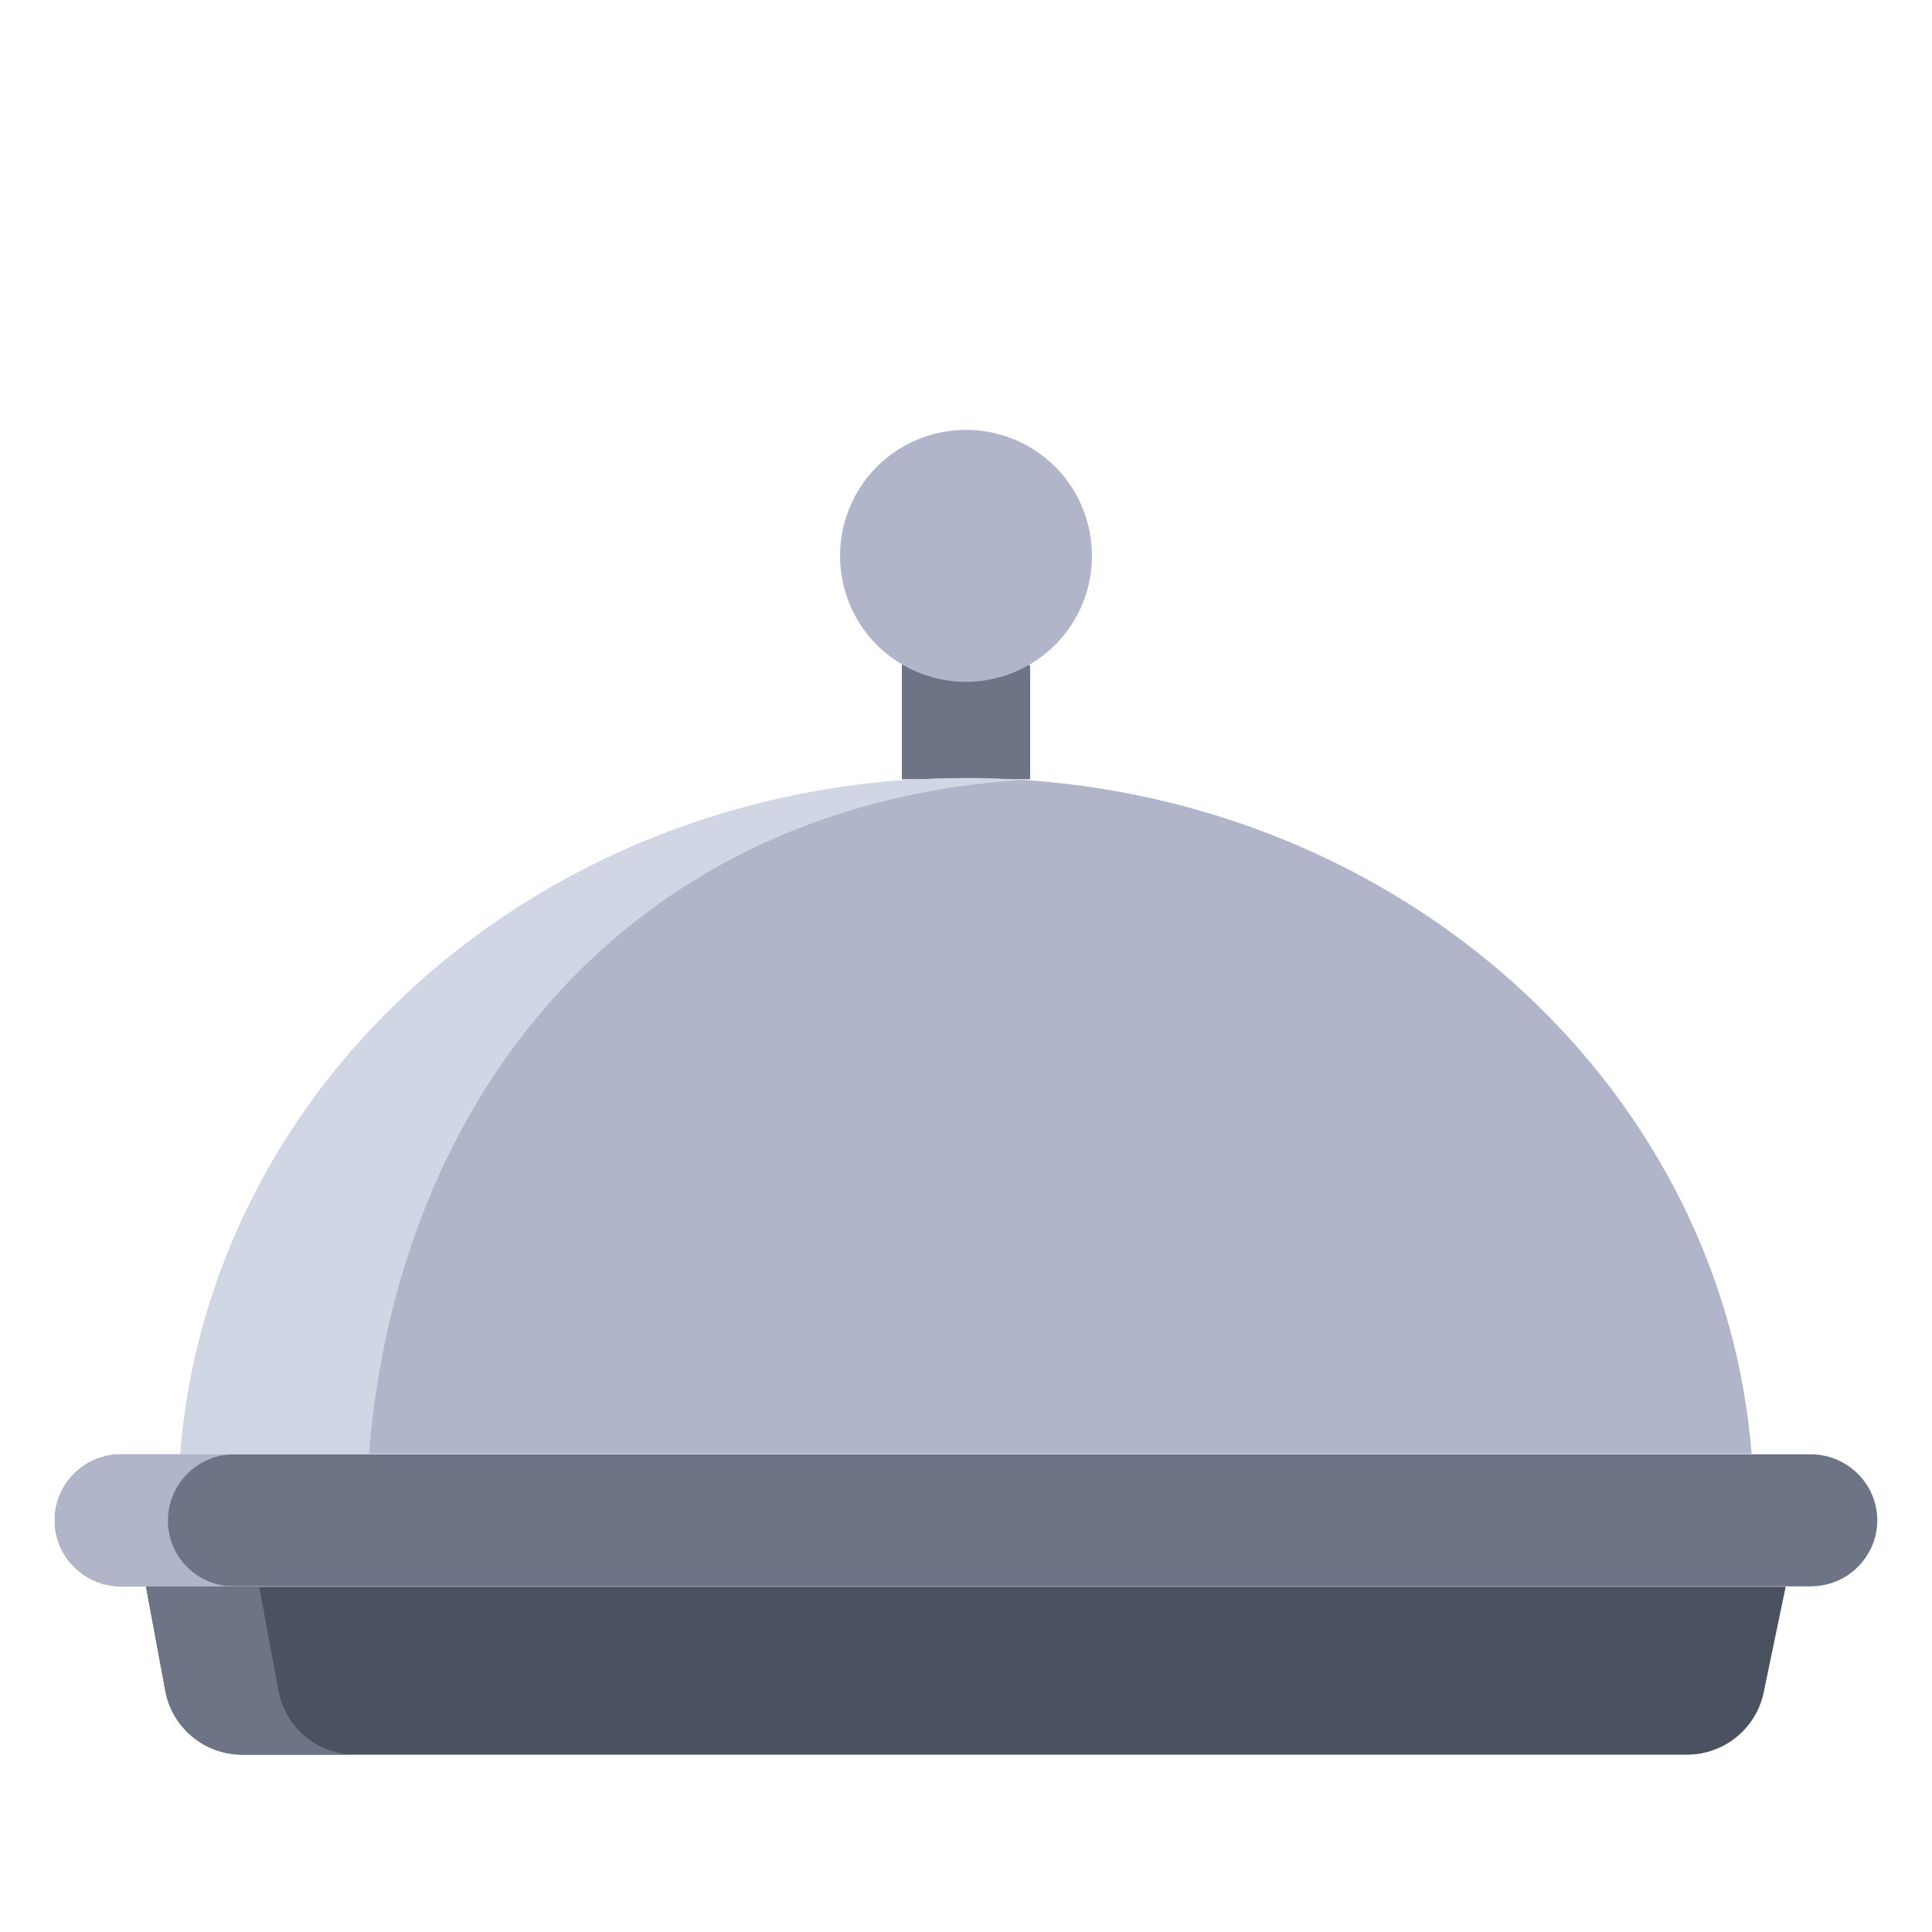
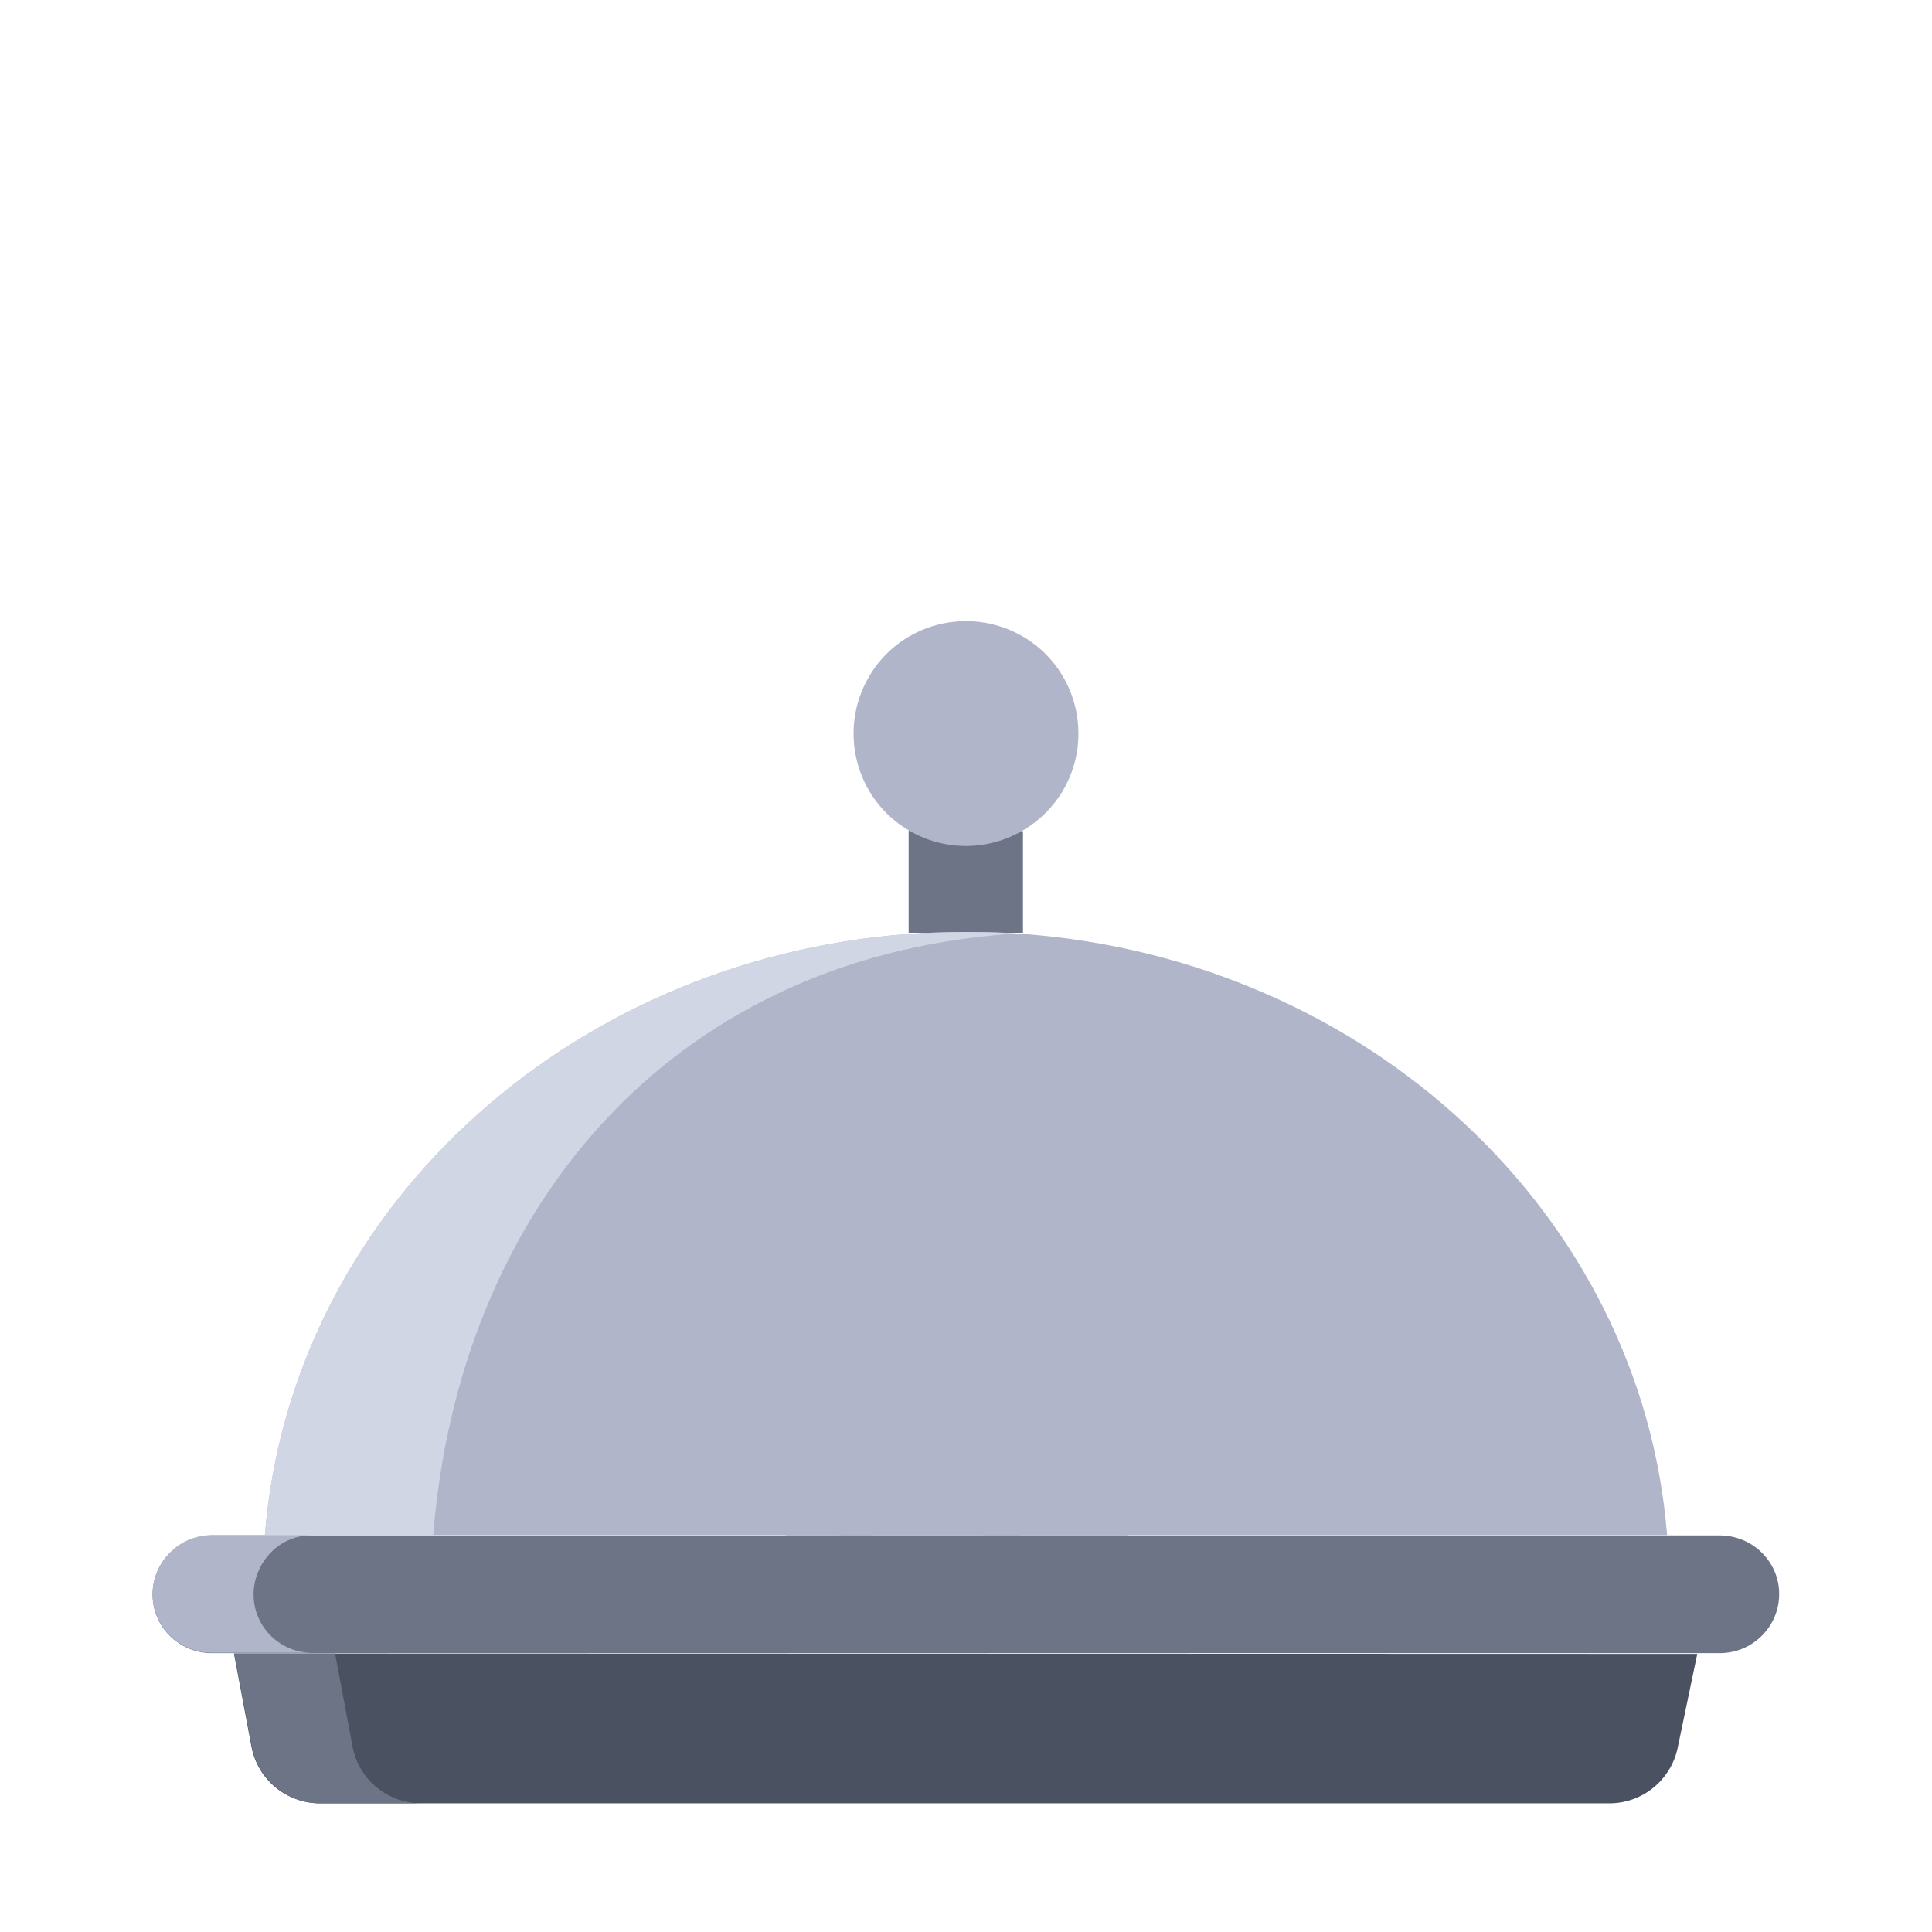
<svg xmlns="http://www.w3.org/2000/svg" version="1.1" id="other_svg" x="0px" y="0px" viewBox="0 0 512 512" style="enable-background:new 0 0 512 512;" xml:space="preserve">
  <style type="text/css">
	.st0{fill:#B2D5FF;}
- 	.st1{fill:#4A5160;}
- 	.st2{fill:#6D7486;}
- 	.st3{fill:#B0B5CA;}
- 	.st4{fill:#D1D6E5;}
+ 	.st1{fill:#FFC200;}
+ 	.st2{fill:#4A5160;}
+ 	.st3{fill:#6D7486;}
+ 	.st4{fill:#B0B5CA;}
+ 	.st5{fill:#D1D6E5;}
</style>
  <g id="tray_background">
-     <circle class="st0" cx="255" cy="291.8" r="85.6" />
+     <circle class="st0" cx="253.5" cy="334.2" r="85.6" />
+   </g>
+   <g id="stars">
+     <polygon class="st1" points="271.3,408.9 265.4,398 259.5,408.9 248.5,414.8 259.5,420.7 265.4,431.7 271.3,420.7 282.2,414.8  " />
+     <polygon class="st1" points="316.1,346 312.2,338.8 308.3,346 301.1,349.9 308.3,353.7 312.2,360.9 316.1,353.7 323.2,349.9  " />
+     <polygon class="st1" points="306.8,420.1 303.2,413.5 299.6,420.1 293,423.7 299.6,427.3 303.2,433.9 306.8,427.3 313.4,423.7  " />
+     <polygon class="st1" points="301,386.5 298.8,382.4 296.6,386.5 292.5,388.7 296.6,390.9 298.8,395 301,390.9 305.1,388.7  " />
+     <polygon class="st1" points="257.4,316.3 253.6,309.1 249.7,316.3 242.5,320.2 249.7,324 253.6,331.2 257.4,324 264.6,320.2  " />
+     <polygon class="st1" points="228.9,404.1 226.9,400.4 224.8,404.1 221.1,406.1 224.8,408.1 226.9,411.8 228.9,408.1 232.6,406.1     " />
+     <polygon class="st1" points="212.4,425.4 210.2,421.3 208,425.4 203.9,427.6 208,429.8 210.2,433.9 212.4,429.8 216.5,427.6  " />
+     <polygon class="st1" points="231.5,308.1 229.5,304.3 227.5,308.1 223.7,310.1 227.5,312.1 229.5,315.9 231.5,312.1 235.3,310.1     " />
  </g>
  <g id="plate">
-     <path class="st1" d="M473.2,420.6l-5.8,27.9c-2,9.6-10.5,16.5-20.3,16.5H64.2c-10,0-18.6-7.1-20.4-17l-5.1-27.5H473.2z" />
-     <path class="st2" d="M479.8,385.4H32.2c-4.7,0-9.2,1.8-12.5,5.1c-6.9,6.8-6.9,17.9-0.1,24.7c3.3,3.3,7.8,5.2,12.4,5.2h447.8   c4.7,0,9.2-1.8,12.5-5.1c3.3-3.3,5.2-7.7,5.2-12.4C497.5,393.3,489.6,385.4,479.8,385.4C479.9,385.4,479.8,385.4,479.8,385.4z" />
-     <path class="st3" d="M44.5,402.9c0-4.6,1.9-9.1,5.2-12.4c3.3-3.3,7.8-5.1,12.5-5.1h-30c-4.7,0-9.2,1.8-12.5,5.1   c-6.9,6.8-6.9,17.9-0.1,24.7c3.3,3.3,7.8,5.2,12.4,5.2h30c-9.6,0-17.5-7.7-17.5-17.4C44.5,403,44.5,402.9,44.5,402.9z" />
-     <path class="st2" d="M73.8,448l-5.1-27.5h-30l5.1,27.5c1.8,9.8,10.4,17,20.4,17h30C84.2,465,75.6,457.9,73.8,448z" />
+     <path class="st2" d="M449.8,438.3l-5.2,24.9c-1.8,8.6-9.4,14.7-18.1,14.7H84.8c-8.9,0-16.6-6.3-18.2-15.2l-4.6-24.5L449.8,438.3   L449.8,438.3z" />
+     <path class="st3" d="M455.7,406.9H56.3c-4.2,0-8.2,1.6-11.2,4.6c-6.2,6.1-6.2,16-0.1,22c2.9,2.9,7,4.6,11.1,4.6h399.6   c4.2,0,8.2-1.6,11.2-4.6s4.6-6.9,4.6-11.1C471.5,413.9,464.5,406.9,455.7,406.9C455.8,406.9,455.7,406.9,455.7,406.9z" />
+     <path class="st4" d="M67.2,422.5c0-4.1,1.7-8.1,4.6-11.1s7-4.6,11.2-4.6H56.3c-4.2,0-8.2,1.6-11.2,4.6c-6.2,6.1-6.2,16-0.1,22   c2.9,2.9,7,4.6,11.1,4.6h26.8C74.3,438.1,67.2,431.2,67.2,422.5C67.2,422.6,67.2,422.5,67.2,422.5z" />
+     <path class="st3" d="M93.4,462.7l-4.6-24.5H62.1l4.6,24.5c1.6,8.7,9.3,15.2,18.2,15.2h26.8C102.7,477.9,95,471.6,93.4,462.7z" />
  </g>
  <g id="lid">
-     <path class="st2" d="M272.8,176.2l-33.8-0.1v30.4h34v-30L272.8,176.2z" />
-     <path class="st3" d="M239.1,176.1c-15.9-9.3-21.2-29.8-11.9-45.7s29.8-21.2,45.7-11.9s21.2,29.8,11.9,45.7   c-6,10.2-17,16.5-28.8,16.5C250.1,180.7,244.2,179.1,239.1,176.1z" />
-     <path class="st3" d="M272.9,206.8c102.4,7.6,183.7,83.3,191.3,178.5H47.8c7.6-95.2,88.9-170.9,191.3-178.5   c5.6-0.4,11.2-0.6,16.9-0.6C261.7,206.1,267.3,206.4,272.9,206.8L272.9,206.8z" />
-     <path class="st4" d="M269.1,206.8c0.6,0,1.3-0.1,1.9-0.1c-5-0.3-10-0.5-15-0.5c-5.7,0-11.3,0.2-16.9,0.6   c-102.4,7.6-183.7,83.3-191.3,178.5h50C105.4,290.1,166.7,214.3,269.1,206.8L269.1,206.8z" />
+     <path class="st3" d="M271,220.2l-30.2-0.1v27.1h30.3v-26.8L271,220.2z" />
+     <path class="st4" d="M240.9,220.1c-14.2-8.3-18.9-26.6-10.6-40.8c8.3-14.2,26.6-18.9,40.8-10.6c14.2,8.3,18.9,26.6,10.6,40.8   c-5.4,9.1-15.2,14.7-25.7,14.7C250.7,224.2,245.5,222.8,240.9,220.1z" />
+     <path class="st4" d="M271.1,247.5c91.4,6.8,163.9,74.3,170.7,159.3H70.2c6.8-85,79.3-152.5,170.7-159.3c5-0.4,10-0.5,15.1-0.5   C261.1,246.9,266.1,247.1,271.1,247.5L271.1,247.5z" />
+     <path class="st5" d="M267.7,247.5c0.5,0,1.2-0.1,1.7-0.1c-4.5-0.3-8.9-0.4-13.4-0.4c-5.1,0-10.1,0.2-15.1,0.5   C149.5,254.3,77,321.8,70.2,406.8h44.6C121.6,321.8,176.3,254.2,267.7,247.5L267.7,247.5z" />
  </g>
</svg>
